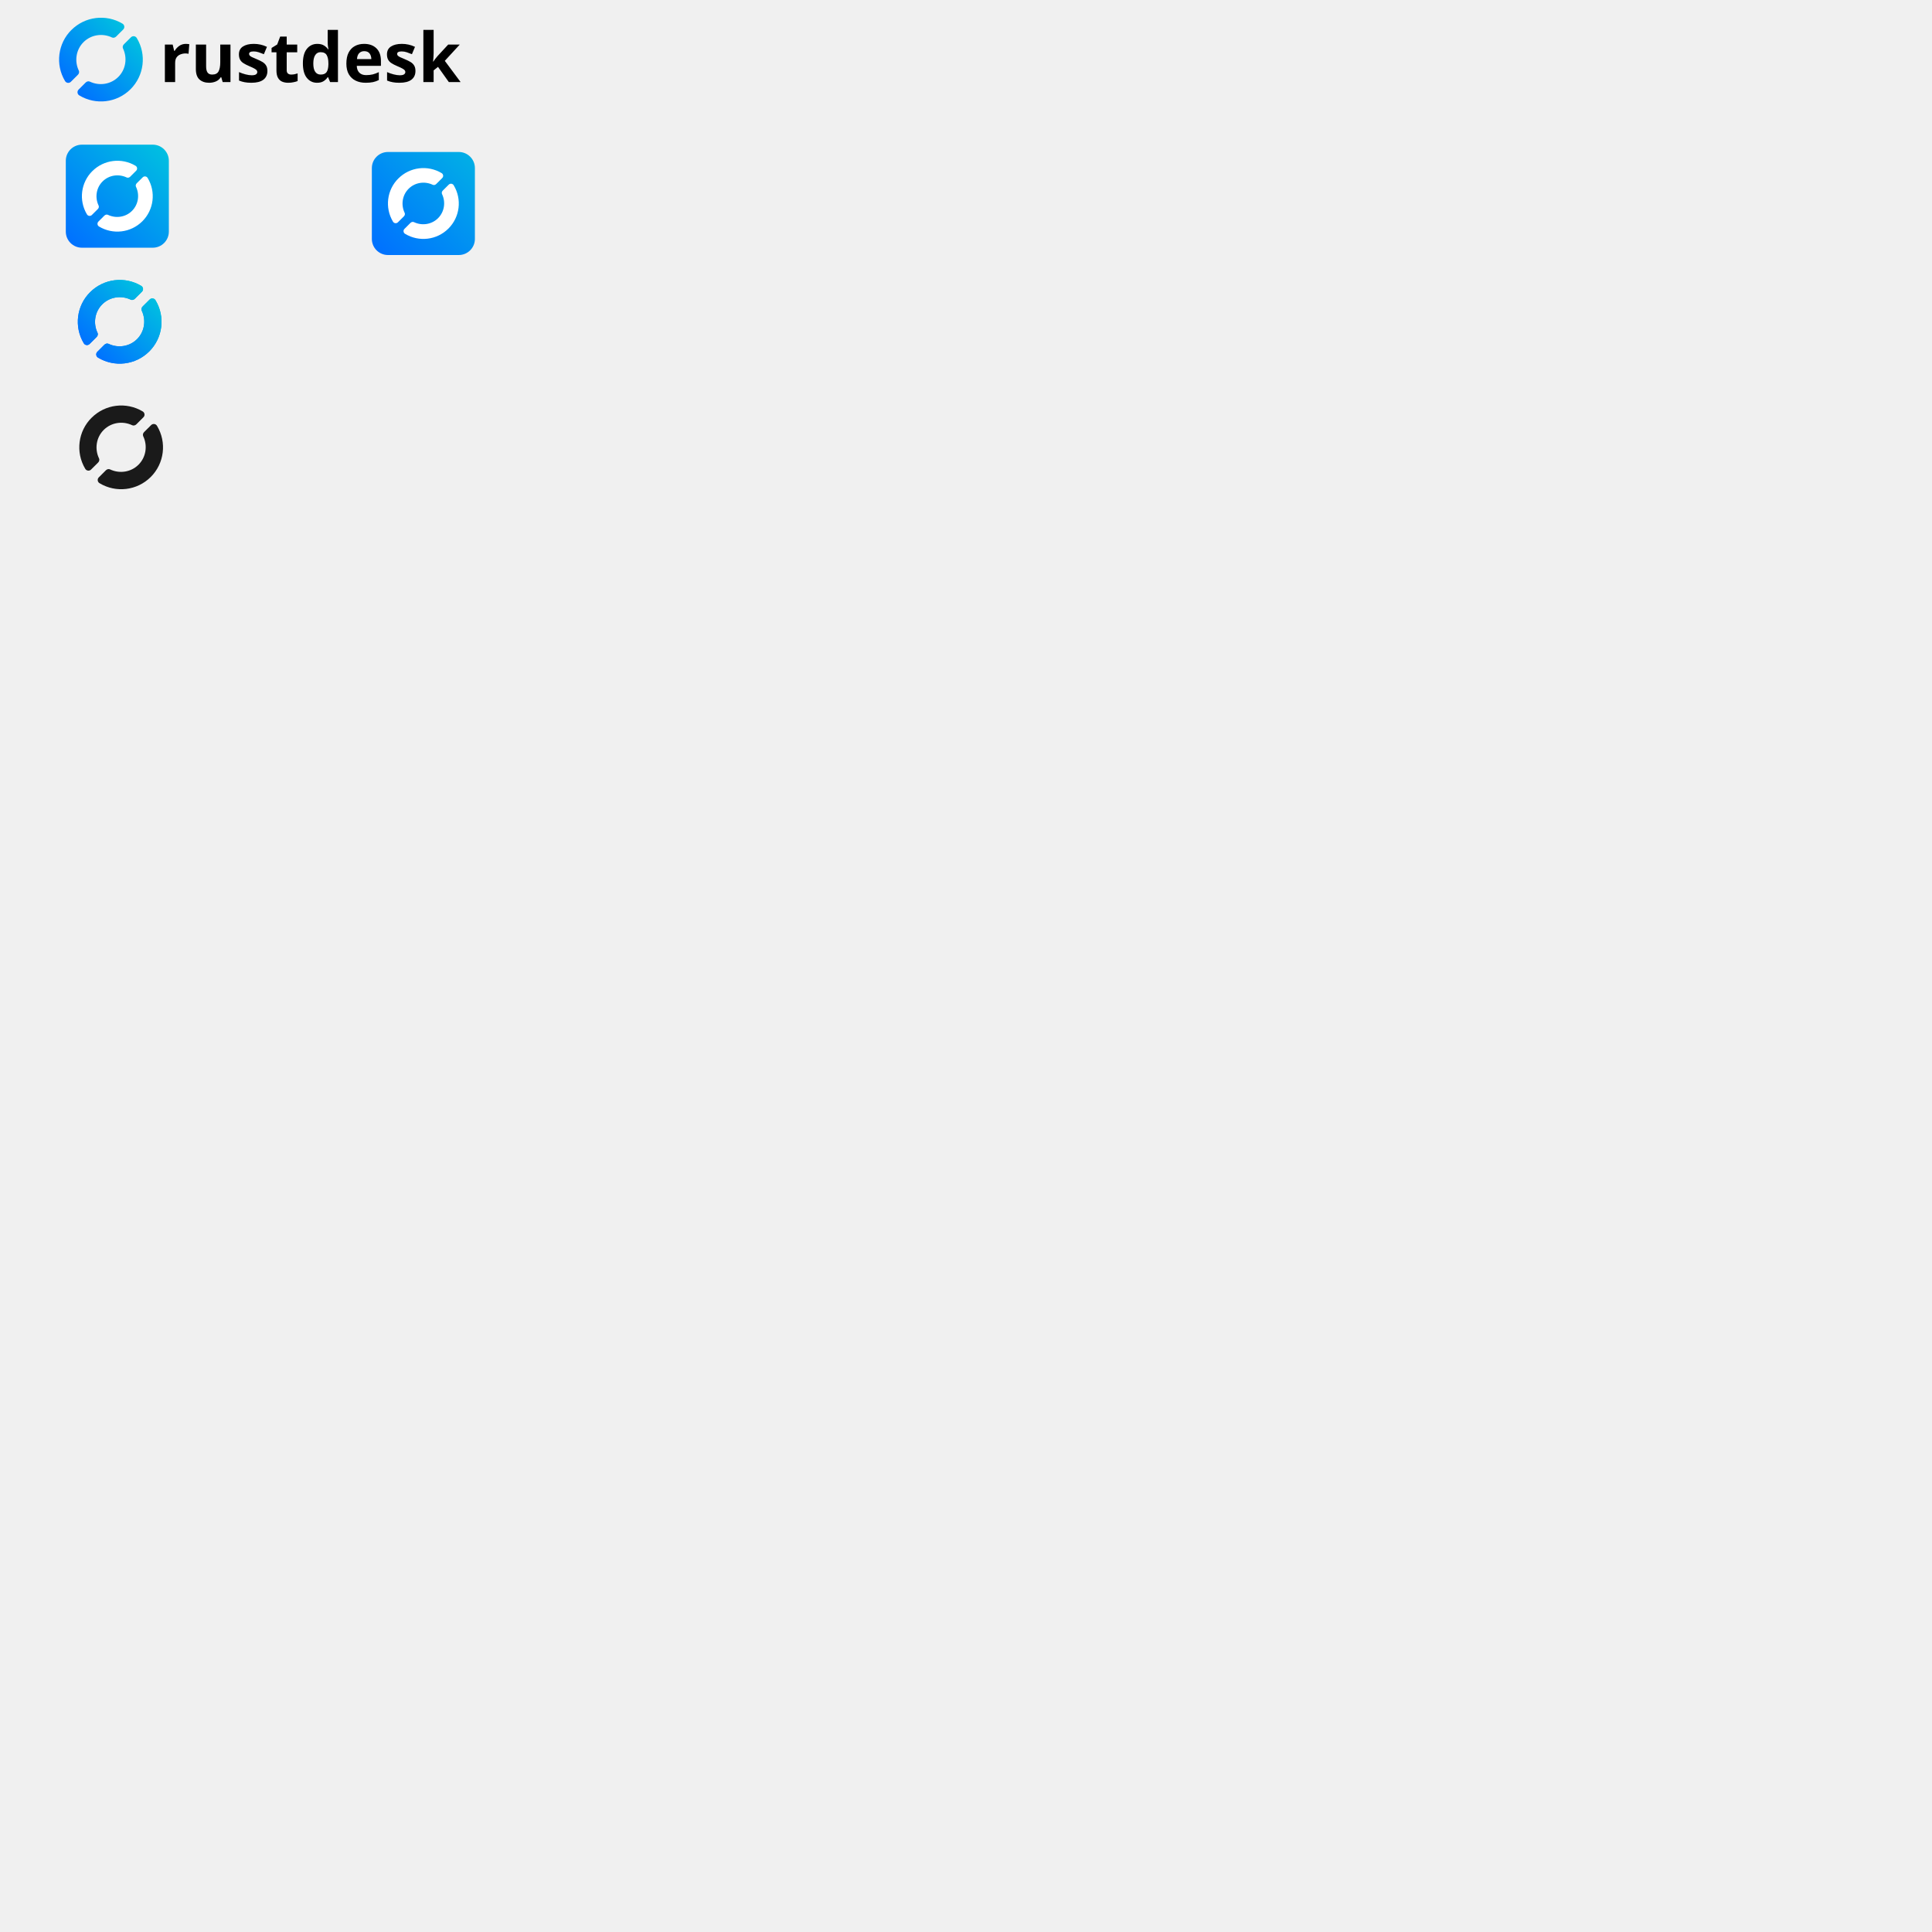
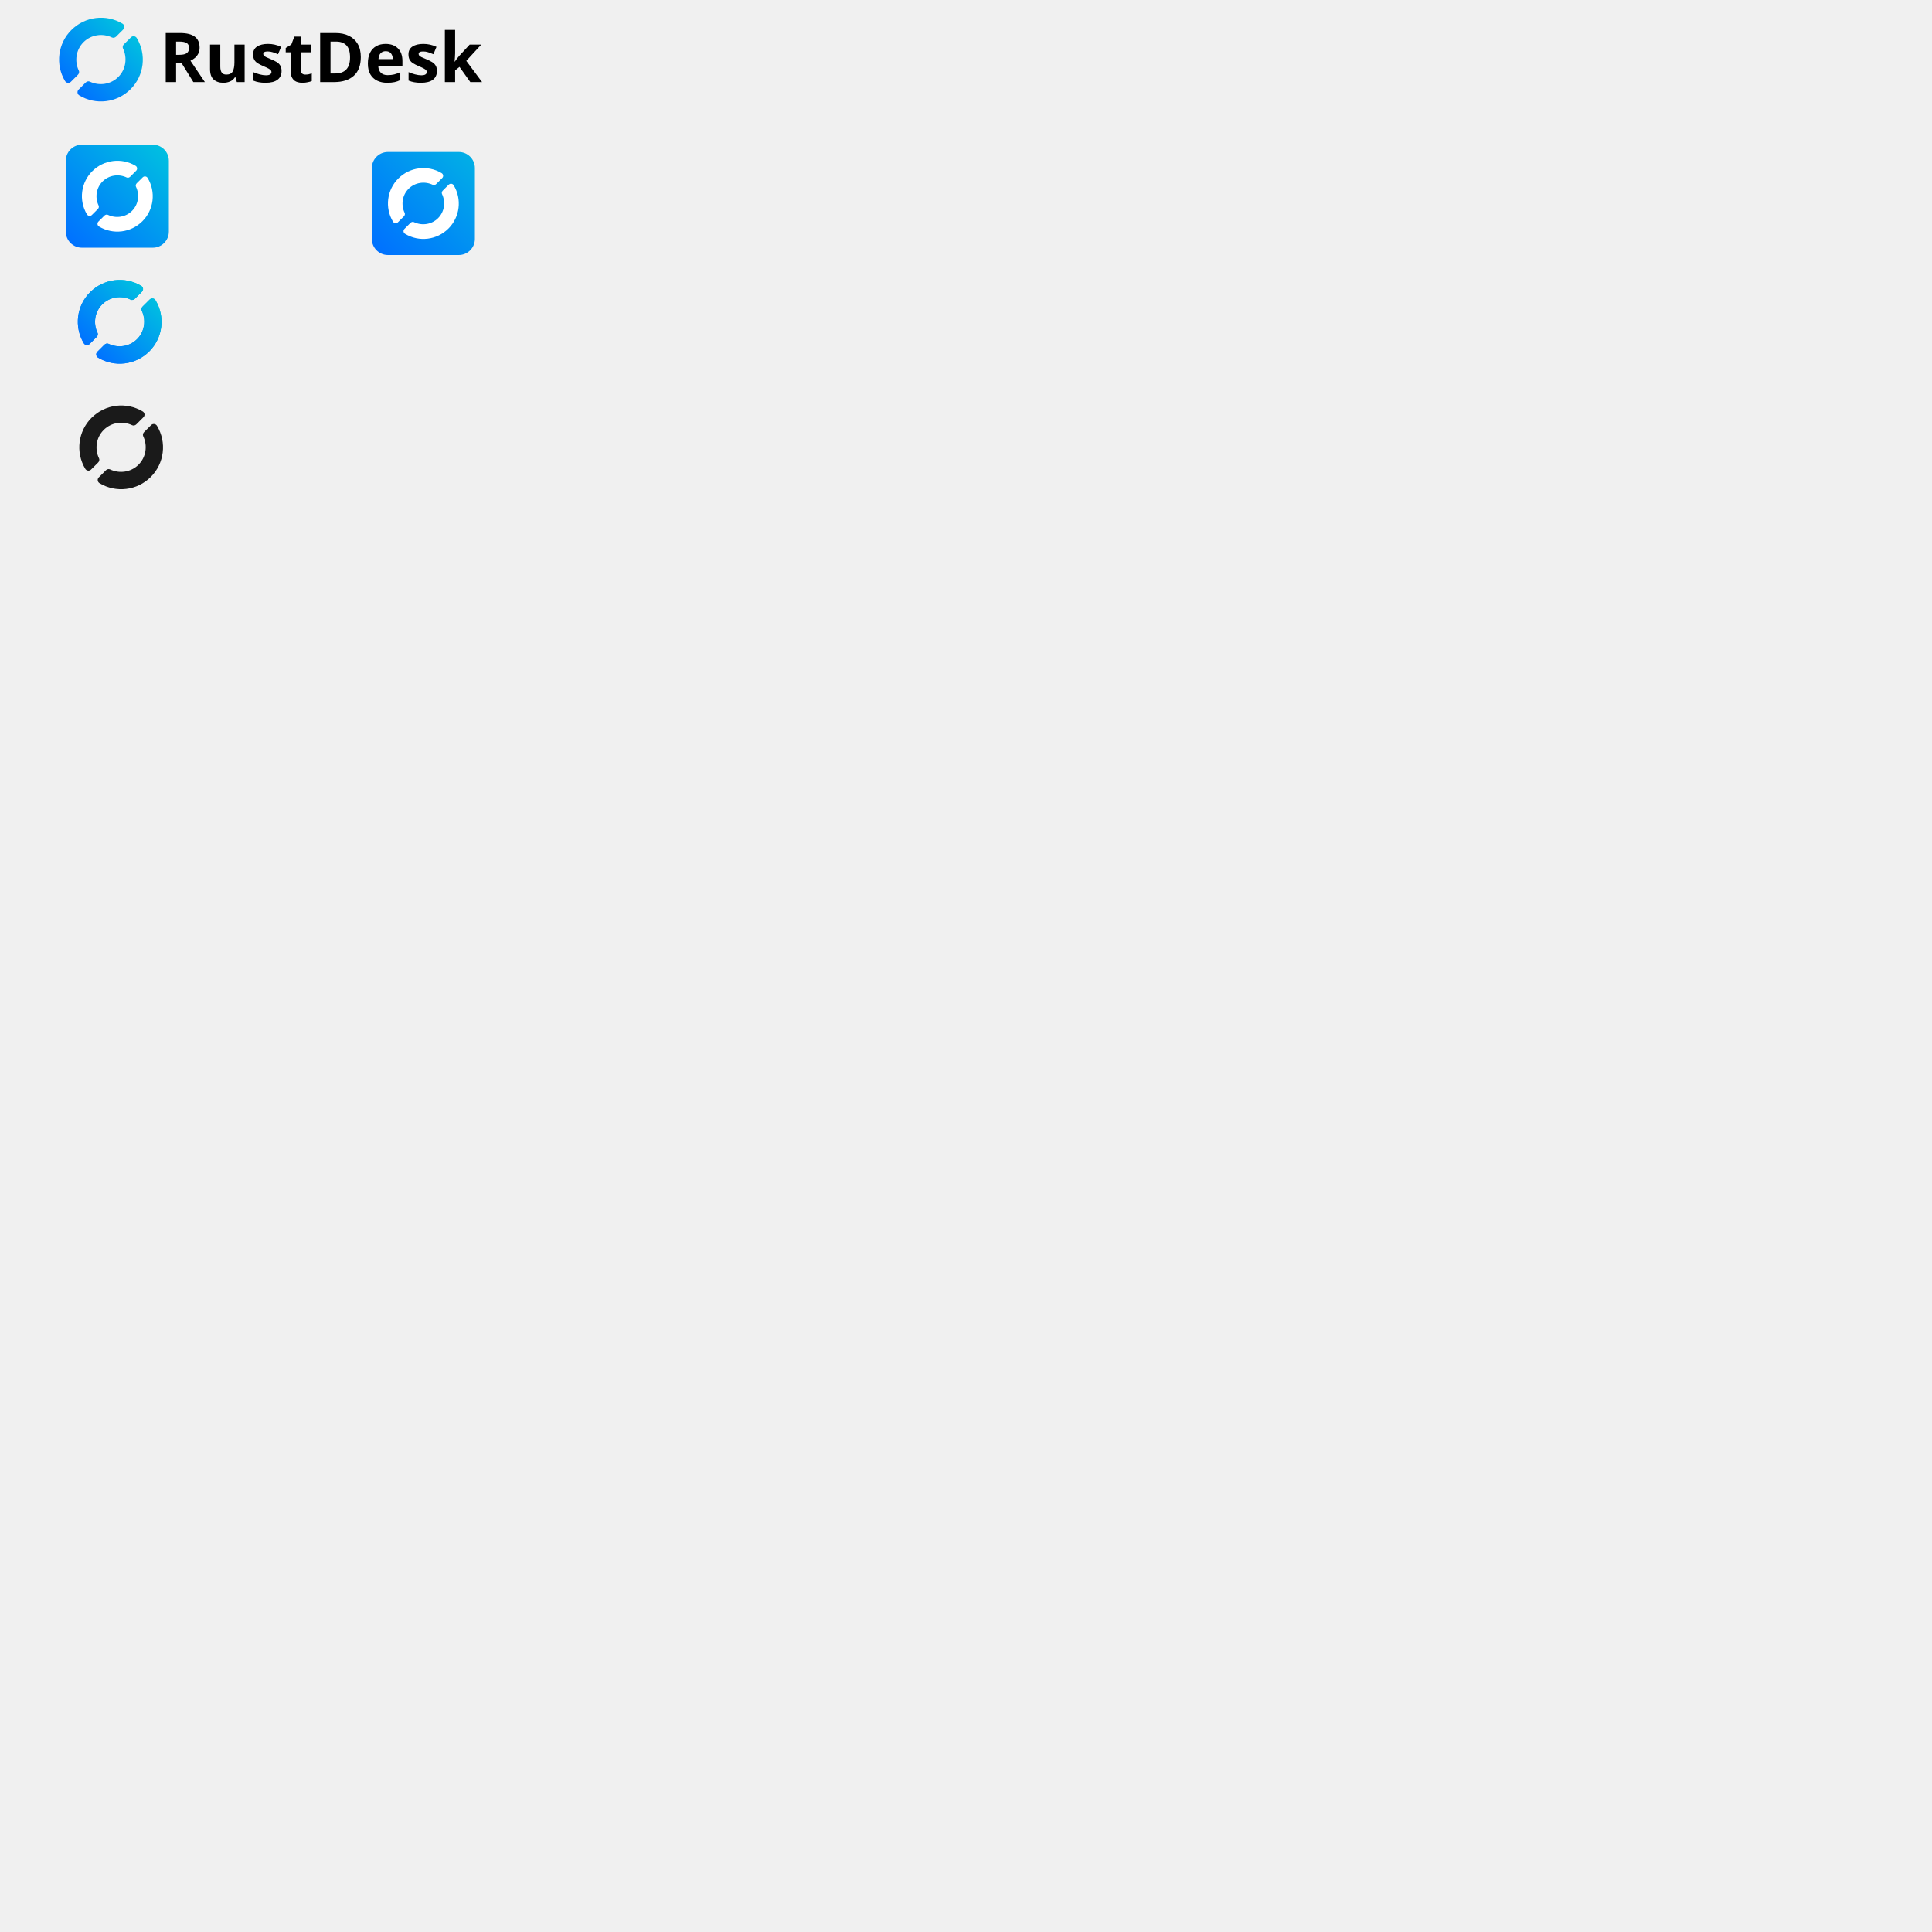
<svg xmlns="http://www.w3.org/2000/svg" xmlns:xlink="http://www.w3.org/1999/xlink" style="isolation:isolate" viewBox="66.993 897.484 600 600" version="1.1" id="svg11" xml:space="preserve" width="600" height="600">
  <defs id="defs15">
    <linearGradient id="linearGradient9947" x1="0.148" x2="0.845" y1="0.851" y2="0.154" gradientTransform="matrix(26.301,0,0,26.331,90.67354,911.7572)" gradientUnits="userSpaceOnUse">
      <stop offset="0" stop-color="#004ba6" id="stop9943" style="stop-color:#0071ff;stop-opacity:1;" />
      <stop offset="1" stop-color="#00bfe1" id="stop9945" style="stop-color:#01aee6;stop-opacity:1;" />
    </linearGradient>
    <linearGradient id="linearGradient9775" x1="0.045" x2="0.955" y1="0.955" y2="0.045" gradientTransform="matrix(32,0,0,32,231.03,929.9804)" gradientUnits="userSpaceOnUse">
      <stop offset="0" stop-color="#004ba6" id="stop9771" style="stop-color:#0071ff;stop-opacity:1;" />
      <stop offset="1" stop-color="#00bfe1" id="stop9773" style="stop-color:#01aee6;stop-opacity:1;" />
    </linearGradient>
    <linearGradient id="linearGradient5424" x1="0.148" x2="0.845" y1="0.851" y2="0.154" gradientTransform="matrix(26.301,0,0,26.331,90.67354,911.7572)" gradientUnits="userSpaceOnUse">
      <stop offset="0" stop-color="#004ba6" id="stop5420" style="stop-color:#0071ff;stop-opacity:1;" />
      <stop offset="1" stop-color="#00bfe1" id="stop5422" style="stop-color:#01aee6;stop-opacity:1;" />
    </linearGradient>
    <linearGradient id="linearGradient1258" x1="0.045" x2="0.955" y1="0.955" y2="0.045" gradientTransform="matrix(32,0,0,32,231.03,929.9804)" gradientUnits="userSpaceOnUse">
      <stop offset="0" stop-color="#004ba6" id="stop1254" style="stop-color:#0071ff;stop-opacity:1;" />
      <stop offset="1" stop-color="#00bfe1" id="stop1256" style="stop-color:#01aee6;stop-opacity:1;" />
    </linearGradient>
    <linearGradient id="linearGradient1228" x1="0.045" x2="0.955" y1="0.955" y2="0.045" gradientTransform="matrix(32,0,0,32,231.03,929.9804)" gradientUnits="userSpaceOnUse">
      <stop offset="0" stop-color="#004ba6" id="stop1224" style="stop-color:#0071ff;stop-opacity:1;" />
      <stop offset="100%" stop-color="#00bfe1" id="stop1226" />
    </linearGradient>
    <rect x="34.073" y="7.526" width="62.535" height="16.147" id="rect9005" />
    <linearGradient id="a-3" x1="0.045" x2="0.955" y1="0.955" y2="0.045" gradientTransform="matrix(32,0,0,32,231.03,929.9804)" gradientUnits="userSpaceOnUse">
      <stop offset="0%" stop-color="#004ba6" id="stop294" />
      <stop offset="100%" stop-color="#00bfe1" id="stop296" />
    </linearGradient>
    <linearGradient xlink:href="#linearGradient1228" id="linearGradient426" gradientUnits="userSpaceOnUse" gradientTransform="matrix(32,0,0,32,45.09661,851.7449)" x1="0.045" y1="0.955" x2="0.955" y2="0.045" />
    <linearGradient xlink:href="#a" id="linearGradient5414" gradientUnits="userSpaceOnUse" gradientTransform="matrix(26.00048,0,0,25.99935,91.16012,984.4207)" x1="0.148" y1="0.851" x2="0.845" y2="0.154" />
    <linearGradient xlink:href="#a" id="linearGradient9753" gradientUnits="userSpaceOnUse" gradientTransform="matrix(26.00048,0,0,25.99935,66.99302,897.4845)" x1="0.148" y1="0.851" x2="0.845" y2="0.154" />
    <linearGradient xlink:href="#linearGradient9775" id="linearGradient9769" gradientUnits="userSpaceOnUse" gradientTransform="matrix(32,0,0,32,45.09661,851.7449)" x1="0.045" y1="0.955" x2="0.955" y2="0.045" />
    <linearGradient xlink:href="#a" id="linearGradient9831" gradientUnits="userSpaceOnUse" gradientTransform="matrix(22.0004,0,0,21.99946,71.99301,902.4844)" x1="0.148" y1="0.851" x2="0.845" y2="0.154" />
    <linearGradient xlink:href="#a" id="linearGradient342" gradientUnits="userSpaceOnUse" gradientTransform="matrix(26.00048,0,0,25.99936,17.98453,891.7487)" x1="0.148" y1="0.851" x2="0.845" y2="0.154" />
    <linearGradient xlink:href="#a" id="linearGradient765" gradientUnits="userSpaceOnUse" gradientTransform="matrix(26.00048,0,0,25.99936,17.98453,891.7487)" x1="0.148" y1="0.851" x2="0.845" y2="0.154" />
  </defs>
  <linearGradient id="a" x1="0.148" x2="0.845" y1="0.851" y2="0.154" gradientTransform="matrix(26.301,0,0,26.331,90.67354,911.7572)" gradientUnits="userSpaceOnUse">
    <stop offset="0" stop-color="#004ba6" id="stop4" style="stop-color:#0071ff;stop-opacity:1;" />
    <stop offset="1" stop-color="#00bfe1" id="stop6" style="stop-color:#00bfe1;stop-opacity:1;" />
  </linearGradient>
  <text xml:space="preserve" transform="translate(66.993,897.484)" id="text9003" style="white-space:pre;shape-inside:url(#rect9005);display:inline;fill:#0071ff" />
  <path fill="url(#a)" d="m 113.485,990.488 -2.135,2.122 c -0.376,0.337 -0.557,0.879 -0.347,1.337 1.423,2.976 0.883,6.524 -1.451,8.856 -2.335,2.331 -5.887,2.871 -8.867,1.449 -0.439,-0.197 -0.954,-0.03 -1.292,0.313 l -2.17,2.166 c -0.255,0.25 -0.381,0.602 -0.34,0.956 0.041,0.354 0.243,0.669 0.548,0.854 5.113,3.095 11.679,2.306 15.911,-1.912 4.232,-4.216 5.039,-10.773 1.955,-15.887 -0.177,-0.311 -0.489,-0.522 -0.844,-0.572 -0.355,-0.05 -0.713,0.068 -0.968,0.318 z m -18.467,-2.306 c -4.253,4.2 -5.086,10.758 -2.02,15.885 0.177,0.312 0.488,0.523 0.843,0.573 0.355,0.05 0.713,-0.068 0.969,-0.319 l 2.123,-2.109 c 0.385,-0.337 0.572,-0.885 0.359,-1.349 -1.423,-2.976 -0.884,-6.524 1.451,-8.856 2.334,-2.331 5.887,-2.871 8.866,-1.45 0.434,0.195 0.942,0.033 1.281,-0.3 l 2.182,-2.179 c 0.255,-0.249 0.381,-0.601 0.34,-0.956 -0.042,-0.353 -0.243,-0.668 -0.548,-0.854 -5.122,-3.068 -11.678,-2.255 -15.893,1.972 z" id="path5412" style="fill:url(#linearGradient5414);stroke-width:0.988" />
  <g id="g9521">
    <g id="g3226" transform="translate(42.33301,90.66725)">
      <path fill="url(#a)" d="M 72.097,883.745 H 50.097 c -2.76,0 -5,-2.24 -5,-5 v -22 c 0,-2.759 2.24,-5 5,-5 h 22 c 2.759,0 5,2.241 5,5 v 22 c 0,2.76 -2.241,5 -5,5 z" id="path422" style="isolation:isolate;fill:url(#linearGradient426)" />
    </g>
    <path fill="url(#a)" d="m 111.32,952.547 -1.807,1.795 c -0.318,0.285 -0.472,0.744 -0.293,1.131 1.204,2.518 0.747,5.52 -1.228,7.494 -1.976,1.973 -4.981,2.429 -7.502,1.226 -0.371,-0.166 -0.807,-0.025 -1.093,0.265 l -1.836,1.833 c -0.216,0.211 -0.322,0.51 -0.288,0.809 0.034,0.3 0.206,0.567 0.463,0.723 4.326,2.618 9.882,1.951 13.463,-1.618 3.581,-3.568 4.264,-9.115 1.655,-13.443 -0.15,-0.263 -0.414,-0.442 -0.714,-0.484 -0.3,-0.042 -0.603,0.058 -0.819,0.269 z m -15.626,-1.951 c -3.599,3.554 -4.304,9.103 -1.709,13.441 0.15,0.264 0.413,0.443 0.714,0.485 0.3,0.042 0.603,-0.058 0.82,-0.27 l 1.797,-1.785 c 0.325,-0.285 0.484,-0.749 0.303,-1.141 -1.204,-2.518 -0.748,-5.52 1.228,-7.494 1.975,-1.973 4.981,-2.429 7.502,-1.227 0.367,0.165 0.797,0.028 1.084,-0.254 l 1.846,-1.844 c 0.216,-0.211 0.322,-0.509 0.288,-0.809 -0.035,-0.299 -0.206,-0.566 -0.463,-0.723 -4.334,-2.596 -9.881,-1.908 -13.448,1.669 z" id="path9011" style="fill:#ffffff;fill-opacity:1;stroke-width:0.836" />
  </g>
  <path fill="url(#a)" d="m 113.485,990.488 -2.135,2.122 c -0.376,0.337 -0.557,0.879 -0.347,1.337 1.423,2.976 0.883,6.524 -1.451,8.856 -2.335,2.331 -5.887,2.871 -8.867,1.449 -0.439,-0.197 -0.954,-0.03 -1.292,0.313 l -2.17,2.166 c -0.255,0.25 -0.381,0.602 -0.34,0.956 0.041,0.354 0.243,0.669 0.548,0.854 5.113,3.095 11.679,2.306 15.911,-1.912 4.232,-4.216 5.039,-10.773 1.955,-15.887 -0.177,-0.311 -0.489,-0.522 -0.844,-0.572 -0.355,-0.05 -0.713,0.068 -0.968,0.318 z m -18.467,-2.306 c -4.253,4.2 -5.086,10.758 -2.02,15.885 0.177,0.312 0.488,0.523 0.843,0.573 0.355,0.05 0.713,-0.068 0.969,-0.319 l 2.123,-2.109 c 0.385,-0.337 0.572,-0.885 0.359,-1.349 -1.423,-2.976 -0.884,-6.524 1.451,-8.856 2.334,-2.331 5.887,-2.871 8.866,-1.45 0.434,0.195 0.942,0.033 1.281,-0.3 l 2.182,-2.179 c 0.255,-0.249 0.381,-0.601 0.34,-0.956 -0.042,-0.353 -0.243,-0.668 -0.548,-0.854 -5.122,-3.068 -11.678,-2.255 -15.893,1.972 z" id="path9523" style="fill:url(#linearGradient5414);stroke-width:0.988" />
  <g id="g9759" transform="translate(18.35032,5.505096)">
    <g id="g8359">
      <text xml:space="preserve" style="font-style:normal;font-variant:normal;font-weight:normal;font-stretch:normal;font-size:21.333px;font-family:Asap;-inkscape-font-specification:Asap;fill:#0071ff" x="98.192" y="917.463" id="text9011">
-         <tspan id="tspan9009" x="98.192" y="917.463" style="font-style:normal;font-variant:normal;font-weight:600;font-stretch:normal;font-size:21.333px;font-family:Nunito;-inkscape-font-specification:'Nunito Semi-Bold';fill:#000000">rustdesk</tspan>
+         <tspan id="tspan9009" x="98.192" y="917.463" style="font-style:normal;font-variant:normal;font-weight:600;font-stretch:normal;font-size:21.333px;font-family:Nunito;-inkscape-font-specification:'Nunito Semi-Bold';fill:#000000">RustDesk</tspan>
      </text>
    </g>
    <path fill="url(#a)" d="m 89.318,903.552 -2.135,2.122 c -0.376,0.337 -0.557,0.879 -0.347,1.337 1.423,2.976 0.883,6.524 -1.451,8.856 -2.335,2.331 -5.887,2.871 -8.867,1.449 -0.439,-0.197 -0.954,-0.03 -1.292,0.313 l -2.17,2.166 c -0.255,0.25 -0.381,0.602 -0.34,0.956 0.041,0.354 0.243,0.669 0.548,0.854 5.113,3.095 11.679,2.306 15.911,-1.912 4.232,-4.216 5.039,-10.773 1.955,-15.887 -0.177,-0.311 -0.489,-0.522 -0.844,-0.572 -0.355,-0.05 -0.713,0.068 -0.968,0.318 z m -18.467,-2.306 c -4.253,4.2 -5.086,10.758 -2.02,15.885 0.177,0.312 0.488,0.523 0.843,0.573 0.355,0.05 0.713,-0.068 0.969,-0.319 l 2.123,-2.109 c 0.385,-0.337 0.572,-0.885 0.359,-1.349 -1.423,-2.976 -0.884,-6.524 1.451,-8.856 2.334,-2.331 5.887,-2.871 8.866,-1.45 0.434,0.195 0.942,0.033 1.281,-0.3 l 2.182,-2.179 c 0.255,-0.249 0.381,-0.601 0.34,-0.956 -0.042,-0.353 -0.243,-0.668 -0.548,-0.854 -5.122,-3.068 -11.678,-2.255 -15.893,1.972 z" id="path9751" style="fill:url(#linearGradient9753);stroke-width:0.988" />
  </g>
  <g id="g9767" transform="translate(95.04653,2.270736)">
    <g id="g9763" transform="translate(42.33301,90.66725)">
      <path fill="url(#a)" d="M 72.097,883.745 H 50.097 c -2.76,0 -5,-2.24 -5,-5 v -22 c 0,-2.759 2.24,-5 5,-5 h 22 c 2.759,0 5,2.241 5,5 v 22 c 0,2.76 -2.241,5 -5,5 z" id="path9761" style="isolation:isolate;fill:url(#linearGradient9769)" />
    </g>
    <path fill="url(#a)" d="m 111.32,952.547 -1.807,1.795 c -0.318,0.285 -0.472,0.744 -0.293,1.131 1.204,2.518 0.747,5.52 -1.228,7.494 -1.976,1.973 -4.981,2.429 -7.502,1.226 -0.371,-0.166 -0.807,-0.025 -1.093,0.265 l -1.836,1.833 c -0.216,0.211 -0.322,0.51 -0.288,0.809 0.034,0.3 0.206,0.567 0.463,0.723 4.326,2.618 9.882,1.951 13.463,-1.618 3.581,-3.568 4.264,-9.115 1.655,-13.443 -0.15,-0.263 -0.414,-0.442 -0.714,-0.484 -0.3,-0.042 -0.603,0.058 -0.819,0.269 z m -15.626,-1.951 c -3.599,3.554 -4.304,9.103 -1.709,13.441 0.15,0.264 0.413,0.443 0.714,0.485 0.3,0.042 0.603,-0.058 0.82,-0.27 l 1.797,-1.785 c 0.325,-0.285 0.484,-0.749 0.303,-1.141 -1.204,-2.518 -0.748,-5.52 1.228,-7.494 1.975,-1.973 4.981,-2.429 7.502,-1.227 0.367,0.165 0.797,0.028 1.084,-0.254 l 1.846,-1.844 c 0.216,-0.211 0.322,-0.509 0.288,-0.809 -0.035,-0.299 -0.206,-0.566 -0.463,-0.723 -4.334,-2.596 -9.881,-1.908 -13.448,1.669 z" id="path9765" style="fill:#ffffff;fill-opacity:1;stroke-width:0.836" />
  </g>
  <g id="g9825" transform="translate(-74.12332,-7.46099)">
    <g id="g9821" transform="translate(42.33301,90.66725)" />
  </g>
  <g id="g9889" transform="translate(-59.55055,66.71606)">
    <rect style="fill:#ffffff;fill-opacity:1;stroke:none;stroke-width:1;stroke-dasharray:none;stroke-opacity:1;paint-order:fill markers stroke" id="rect9885" width="32" height="32" x="66.993" y="897.484" />
    <path fill="url(#a)" d="m 90.883,907.619 -1.807,1.795 c -0.318,0.285 -0.472,0.744 -0.293,1.131 1.204,2.518 0.747,5.52 -1.228,7.494 -1.976,1.973 -4.981,2.429 -7.502,1.226 -0.371,-0.166 -0.807,-0.025 -1.093,0.265 l -1.836,1.833 c -0.216,0.211 -0.322,0.51 -0.288,0.809 0.034,0.3 0.206,0.567 0.463,0.723 4.326,2.618 9.882,1.951 13.463,-1.618 3.581,-3.568 4.264,-9.115 1.655,-13.443 -0.15,-0.263 -0.414,-0.442 -0.714,-0.484 -0.3,-0.043 -0.603,0.058 -0.819,0.269 z m -15.626,-1.951 c -3.599,3.554 -4.304,9.103 -1.709,13.441 0.15,0.264 0.413,0.443 0.714,0.485 0.3,0.042 0.603,-0.058 0.82,-0.27 l 1.797,-1.785 c 0.325,-0.285 0.484,-0.749 0.303,-1.141 -1.204,-2.518 -0.748,-5.52 1.228,-7.493 1.975,-1.973 4.981,-2.429 7.502,-1.227 0.367,0.165 0.797,0.028 1.084,-0.254 l 1.846,-1.844 c 0.216,-0.211 0.322,-0.509 0.288,-0.809 -0.035,-0.299 -0.206,-0.566 -0.463,-0.723 -4.334,-2.596 -9.881,-1.908 -13.448,1.668 z" id="path9829" style="fill:url(#linearGradient9831);stroke-width:0.988" />
  </g>
  <path fill="url(#a)" d="m 113.944,1029.483 -2.135,2.122 c -0.376,0.337 -0.557,0.879 -0.347,1.337 1.423,2.976 0.883,6.524 -1.451,8.856 -2.335,2.331 -5.887,2.871 -8.867,1.449 -0.439,-0.197 -0.954,-0.03 -1.292,0.313 l -2.17,2.166 c -0.255,0.25 -0.381,0.602 -0.34,0.956 0.041,0.354 0.243,0.669 0.548,0.854 5.113,3.095 11.679,2.306 15.911,-1.912 4.232,-4.216 5.039,-10.773 1.955,-15.887 -0.177,-0.311 -0.489,-0.522 -0.844,-0.572 -0.355,-0.05 -0.713,0.068 -0.968,0.318 z m -18.467,-2.306 c -4.253,4.2 -5.086,10.758 -2.02,15.885 0.177,0.312 0.488,0.523 0.843,0.573 0.355,0.05 0.713,-0.068 0.969,-0.319 l 2.123,-2.109 c 0.385,-0.337 0.572,-0.885 0.359,-1.349 -1.423,-2.976 -0.884,-6.524 1.451,-8.856 2.334,-2.331 5.887,-2.871 8.866,-1.45 0.434,0.195 0.942,0.033 1.281,-0.3 l 2.182,-2.179 c 0.255,-0.249 0.381,-0.601 0.34,-0.956 -0.042,-0.353 -0.243,-0.668 -0.548,-0.854 -5.122,-3.068 -11.678,-2.255 -15.893,1.972 z" id="path357" style="fill:#1a1a1a;stroke-width:0.988" />
  <path fill="url(#a)" d="m 34.579,1018.473 -2.135,2.122 c -0.376,0.337 -0.557,0.879 -0.347,1.337 1.423,2.976 0.883,6.524 -1.451,8.856 -2.335,2.331 -5.887,2.871 -8.867,1.449 -0.439,-0.197 -0.954,-0.03 -1.292,0.313 l -2.17,2.166 c -0.255,0.25 -0.381,0.602 -0.34,0.956 0.041,0.354 0.243,0.669 0.548,0.854 5.113,3.095 11.679,2.306 15.911,-1.912 4.232,-4.216 5.039,-10.773 1.955,-15.887 -0.177,-0.311 -0.489,-0.522 -0.844,-0.572 -0.355,-0.05 -0.713,0.068 -0.968,0.318 z m -18.467,-2.306 c -4.253,4.2 -5.086,10.758 -2.02,15.885 0.177,0.312 0.488,0.523 0.843,0.573 0.355,0.05 0.713,-0.068 0.969,-0.319 l 2.123,-2.109 c 0.385,-0.337 0.572,-0.885 0.359,-1.349 -1.423,-2.976 -0.884,-6.524 1.451,-8.856 2.334,-2.331 5.887,-2.871 8.866,-1.45 0.434,0.195 0.942,0.033 1.281,-0.3 l 2.182,-2.179 c 0.255,-0.249 0.381,-0.601 0.34,-0.956 -0.042,-0.353 -0.243,-0.668 -0.548,-0.854 -5.122,-3.068 -11.678,-2.255 -15.893,1.972 z" id="path408" style="fill:#ffffff;stroke-width:0.988" />
  <g id="g763" transform="translate(-49.90362,15.78627)">
    <g id="g761">
      <rect style="fill:#ffffff;fill-opacity:1;stroke:none;stroke-width:1;stroke-dasharray:none;stroke-opacity:1;paint-order:fill markers stroke" id="rect757" width="32" height="32" x="14.985" y="888.748" rx="5" ry="5" />
      <path fill="url(#a)" d="m 40.309,897.816 -2.135,2.122 c -0.376,0.337 -0.557,0.879 -0.347,1.337 1.423,2.976 0.883,6.524 -1.451,8.856 -2.335,2.331 -5.887,2.871 -8.867,1.449 -0.439,-0.197 -0.954,-0.03 -1.292,0.313 l -2.17,2.166 c -0.255,0.25 -0.381,0.602 -0.34,0.956 0.041,0.354 0.243,0.669 0.548,0.854 5.113,3.095 11.679,2.306 15.911,-1.912 4.232,-4.216 5.039,-10.773 1.955,-15.887 -0.177,-0.311 -0.489,-0.522 -0.844,-0.572 -0.355,-0.05 -0.713,0.068 -0.968,0.318 z M 21.843,895.511 c -4.253,4.2 -5.086,10.758 -2.02,15.885 0.177,0.312 0.488,0.523 0.843,0.573 0.355,0.05 0.713,-0.068 0.969,-0.319 l 2.123,-2.109 c 0.385,-0.337 0.572,-0.885 0.359,-1.349 -1.423,-2.976 -0.884,-6.524 1.451,-8.856 2.334,-2.331 5.887,-2.871 8.866,-1.45 0.434,0.195 0.942,0.033 1.281,-0.3 l 2.182,-2.179 c 0.255,-0.249 0.381,-0.601 0.34,-0.956 -0.041,-0.353 -0.243,-0.668 -0.548,-0.854 -5.122,-3.068 -11.678,-2.255 -15.893,1.972 z" id="path759" style="fill:url(#linearGradient765);stroke-width:0.988" />
    </g>
  </g>
  <path style="fill:#000000;stroke-width:1" id="path2240" d="" />
  <g id="g340" transform="translate(-53.94018,69.13041)">
    <g id="g369" transform="translate(-2.109404,-5.177626)">
      <rect style="fill:#ffffff;fill-opacity:1;stroke:none;stroke-width:1;stroke-dasharray:none;stroke-opacity:1;paint-order:fill markers stroke" id="rect336" width="32" height="32" x="14.985" y="888.748" rx="7" ry="7" />
      <path fill="url(#a)" d="m 40.309,897.816 -2.135,2.122 c -0.376,0.337 -0.557,0.879 -0.347,1.337 1.423,2.976 0.883,6.524 -1.451,8.856 -2.335,2.331 -5.887,2.871 -8.867,1.449 -0.439,-0.197 -0.954,-0.03 -1.292,0.313 l -2.17,2.166 c -0.255,0.25 -0.381,0.602 -0.34,0.956 0.041,0.354 0.243,0.669 0.548,0.854 5.113,3.095 11.679,2.306 15.911,-1.912 4.232,-4.216 5.039,-10.773 1.955,-15.887 -0.177,-0.311 -0.489,-0.522 -0.844,-0.572 -0.355,-0.05 -0.713,0.068 -0.968,0.318 z M 21.843,895.511 c -4.253,4.2 -5.086,10.758 -2.02,15.885 0.177,0.312 0.488,0.523 0.843,0.573 0.355,0.05 0.713,-0.068 0.969,-0.319 l 2.123,-2.109 c 0.385,-0.337 0.572,-0.885 0.359,-1.349 -1.423,-2.976 -0.884,-6.524 1.451,-8.856 2.334,-2.331 5.887,-2.871 8.866,-1.45 0.434,0.195 0.942,0.033 1.281,-0.3 l 2.182,-2.179 c 0.255,-0.249 0.381,-0.601 0.34,-0.956 -0.041,-0.353 -0.243,-0.668 -0.548,-0.854 -5.122,-3.068 -11.678,-2.255 -15.893,1.972 z" id="path338" style="fill:url(#linearGradient342);stroke-width:0.988" />
    </g>
  </g>
</svg>
